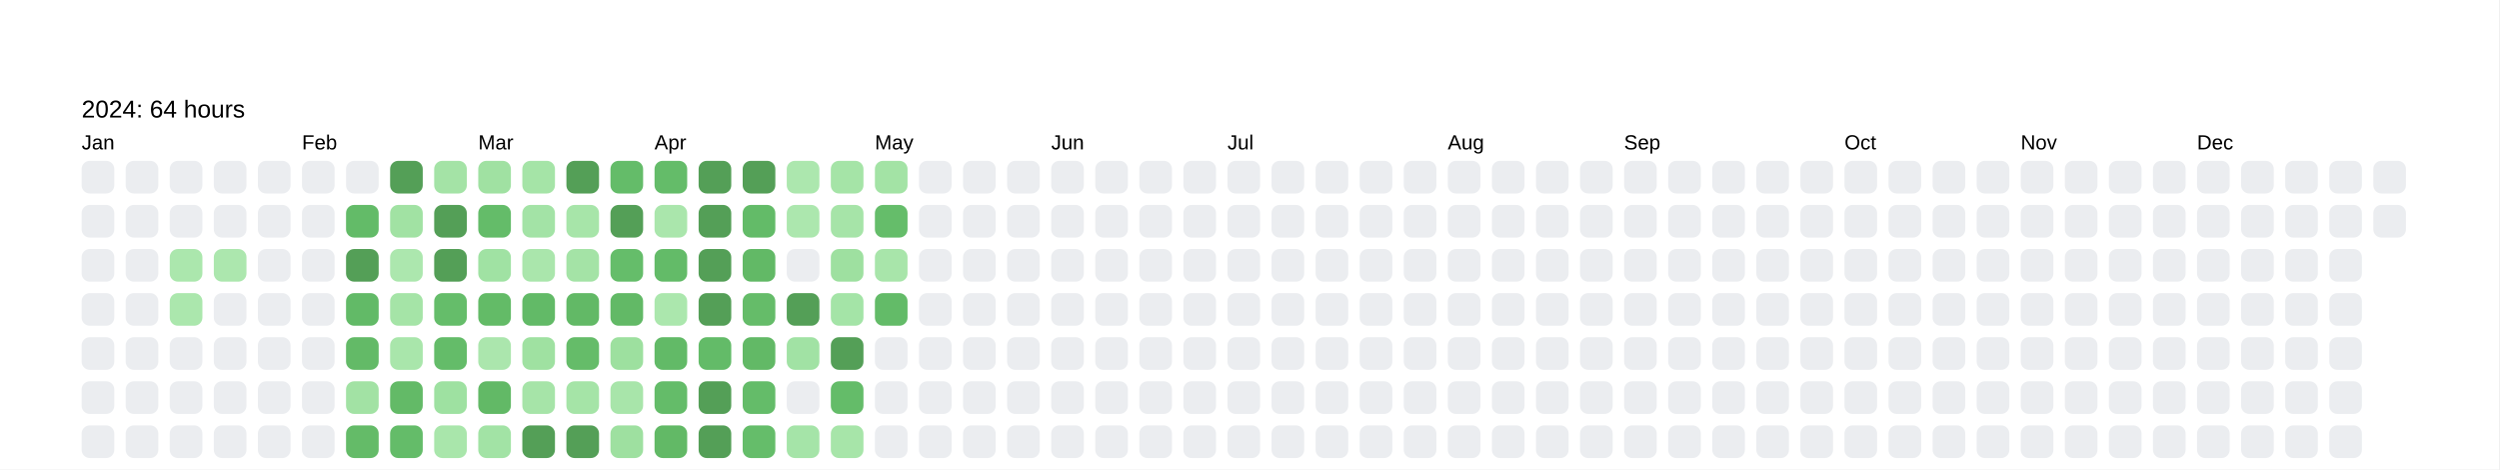
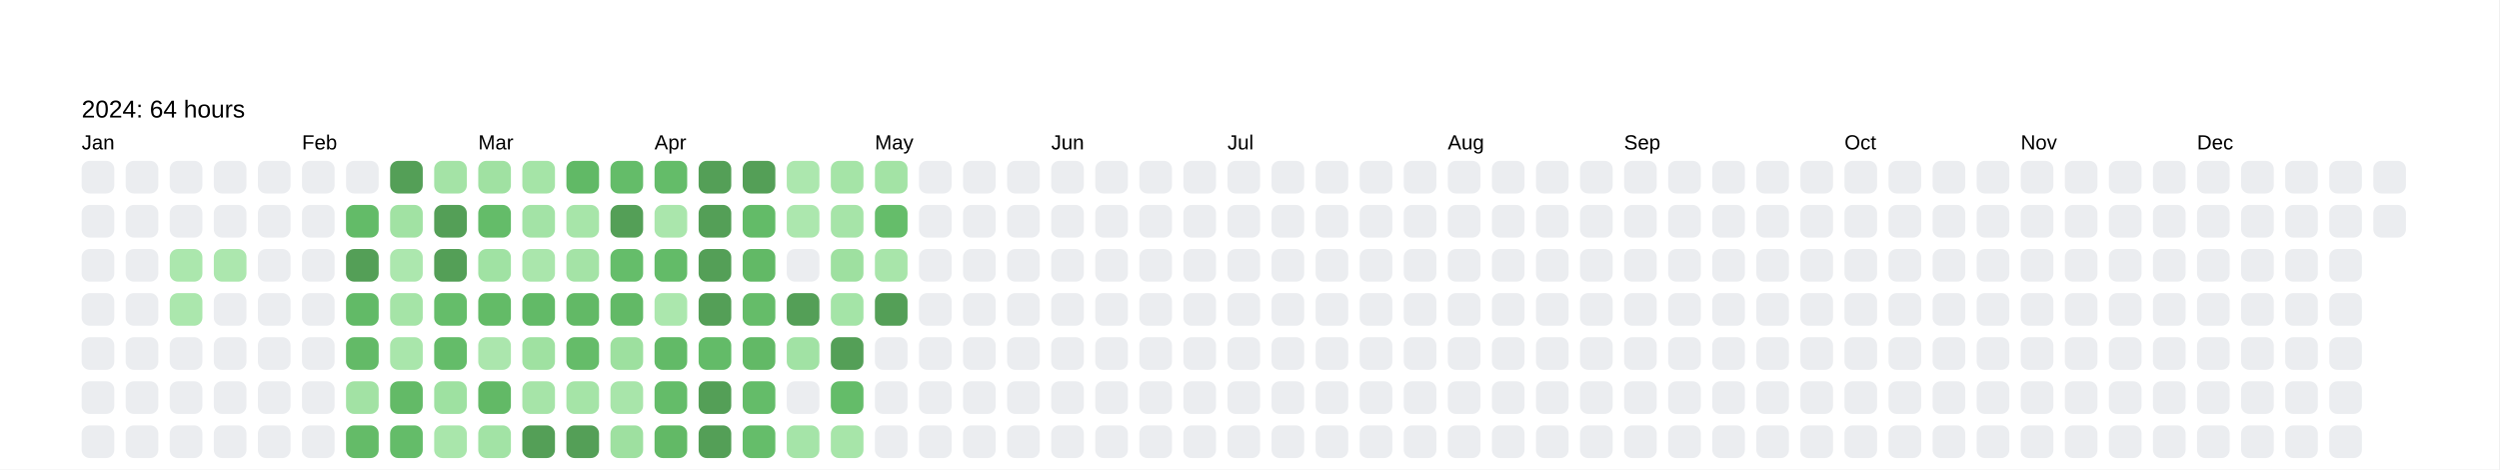
<svg xmlns="http://www.w3.org/2000/svg" baseProfile="full" height="57.5mm" version="1.1" viewBox="0,0,306.2,57.5" width="306.2mm">
  <defs />
  <rect fill="#FFFFFF" height="57.5" width="306.2" x="0" y="0" />
  <text fill="#000000" style="font-size:6px; font-family:Arial; font-weight:bold;" x="10" y="10" />
  <text fill="#000000" style="font-size:3px; font-family:Arial;" x="10" y="14.4">2024: 64 hours</text>
  <text fill="#000000" style="font-size:2.5px; font-family:Arial" x="10" y="18.3">Jan</text>
  <rect fill="#EBEDF0" height="4" rx="1" ry="1" width="4" x="10" y="19.7" />
  <rect fill="#EBEDF0" height="4" rx="1" ry="1" width="4" x="10" y="25.1" />
  <rect fill="#EBEDF0" height="4" rx="1" ry="1" width="4" x="10" y="30.5" />
  <rect fill="#EBEDF0" height="4" rx="1" ry="1" width="4" x="10" y="35.9" />
  <rect fill="#EBEDF0" height="4" rx="1" ry="1" width="4" x="10" y="41.3" />
  <rect fill="#EBEDF0" height="4" rx="1" ry="1" width="4" x="10" y="46.7" />
  <rect fill="#EBEDF0" height="4" rx="1" ry="1" width="4" x="10" y="52.1" />
  <rect fill="#EBEDF0" height="4" rx="1" ry="1" width="4" x="15.4" y="19.7" />
  <rect fill="#EBEDF0" height="4" rx="1" ry="1" width="4" x="15.4" y="25.1" />
  <rect fill="#EBEDF0" height="4" rx="1" ry="1" width="4" x="15.4" y="30.5" />
  <rect fill="#EBEDF0" height="4" rx="1" ry="1" width="4" x="15.4" y="35.9" />
  <rect fill="#EBEDF0" height="4" rx="1" ry="1" width="4" x="15.4" y="41.3" />
  <rect fill="#EBEDF0" height="4" rx="1" ry="1" width="4" x="15.4" y="46.7" />
  <rect fill="#EBEDF0" height="4" rx="1" ry="1" width="4" x="15.4" y="52.1" />
  <rect fill="#EBEDF0" height="4" rx="1" ry="1" width="4" x="20.8" y="19.7" />
  <rect fill="#EBEDF0" height="4" rx="1" ry="1" width="4" x="20.8" y="25.1" />
  <rect fill="#abe7ad" height="4" rx="1" ry="1" width="4" x="20.8" y="30.5" />
  <rect fill="#abe7ad" height="4" rx="1" ry="1" width="4" x="20.8" y="35.9" />
  <rect fill="#EBEDF0" height="4" rx="1" ry="1" width="4" x="20.8" y="41.3" />
  <rect fill="#EBEDF0" height="4" rx="1" ry="1" width="4" x="20.8" y="46.7" />
  <rect fill="#EBEDF0" height="4" rx="1" ry="1" width="4" x="20.8" y="52.1" />
  <rect fill="#EBEDF0" height="4" rx="1" ry="1" width="4" x="26.2" y="19.7" />
  <rect fill="#EBEDF0" height="4" rx="1" ry="1" width="4" x="26.2" y="25.1" />
  <rect fill="#ace7ae" height="4" rx="1" ry="1" width="4" x="26.2" y="30.5" />
  <rect fill="#EBEDF0" height="4" rx="1" ry="1" width="4" x="26.2" y="35.9" />
  <rect fill="#EBEDF0" height="4" rx="1" ry="1" width="4" x="26.2" y="41.3" />
  <rect fill="#EBEDF0" height="4" rx="1" ry="1" width="4" x="26.2" y="46.7" />
  <rect fill="#EBEDF0" height="4" rx="1" ry="1" width="4" x="26.2" y="52.1" />
  <rect fill="#EBEDF0" height="4" rx="1" ry="1" width="4" x="31.6" y="19.7" />
  <rect fill="#EBEDF0" height="4" rx="1" ry="1" width="4" x="31.6" y="25.1" />
  <rect fill="#EBEDF0" height="4" rx="1" ry="1" width="4" x="31.6" y="30.5" />
  <rect fill="#EBEDF0" height="4" rx="1" ry="1" width="4" x="31.6" y="35.9" />
  <rect fill="#EBEDF0" height="4" rx="1" ry="1" width="4" x="31.6" y="41.3" />
  <rect fill="#EBEDF0" height="4" rx="1" ry="1" width="4" x="31.6" y="46.7" />
  <rect fill="#EBEDF0" height="4" rx="1" ry="1" width="4" x="31.6" y="52.1" />
  <text fill="#000000" style="font-size:2.5px; font-family:Arial" x="37.0" y="18.3">Feb</text>
  <rect fill="#EBEDF0" height="4" rx="1" ry="1" width="4" x="37.0" y="19.7" />
  <rect fill="#EBEDF0" height="4" rx="1" ry="1" width="4" x="37.0" y="25.1" />
  <rect fill="#EBEDF0" height="4" rx="1" ry="1" width="4" x="37.0" y="30.5" />
  <rect fill="#EBEDF0" height="4" rx="1" ry="1" width="4" x="37.0" y="35.9" />
  <rect fill="#EBEDF0" height="4" rx="1" ry="1" width="4" x="37.0" y="41.3" />
  <rect fill="#EBEDF0" height="4" rx="1" ry="1" width="4" x="37.0" y="46.7" />
  <rect fill="#EBEDF0" height="4" rx="1" ry="1" width="4" x="37.0" y="52.1" />
  <rect fill="#EBEDF0" height="4" rx="1" ry="1" width="4" x="42.4" y="19.7" />
  <rect fill="#63bb68" height="4" rx="1" ry="1" width="4" x="42.4" y="25.1" />
  <rect fill="#549F57" height="4" rx="1" ry="1" width="4" x="42.4" y="30.5" />
  <rect fill="#62ba67" height="4" rx="1" ry="1" width="4" x="42.4" y="35.9" />
  <rect fill="#63ba67" height="4" rx="1" ry="1" width="4" x="42.4" y="41.3" />
  <rect fill="#a2e2a4" height="4" rx="1" ry="1" width="4" x="42.4" y="46.7" />
  <rect fill="#64bb68" height="4" rx="1" ry="1" width="4" x="42.4" y="52.1" />
  <rect fill="#549F57" height="4" rx="1" ry="1" width="4" x="47.8" y="19.7" />
  <rect fill="#a1e2a3" height="4" rx="1" ry="1" width="4" x="47.8" y="25.1" />
  <rect fill="#ace7ae" height="4" rx="1" ry="1" width="4" x="47.8" y="30.5" />
  <rect fill="#a5e4a7" height="4" rx="1" ry="1" width="4" x="47.8" y="35.9" />
  <rect fill="#a9e6ab" height="4" rx="1" ry="1" width="4" x="47.8" y="41.3" />
  <rect fill="#63ba67" height="4" rx="1" ry="1" width="4" x="47.8" y="46.7" />
  <rect fill="#64bc69" height="4" rx="1" ry="1" width="4" x="47.8" y="52.1" />
  <rect fill="#a4e3a6" height="4" rx="1" ry="1" width="4" x="53.2" y="19.7" />
  <rect fill="#549F57" height="4" rx="1" ry="1" width="4" x="53.2" y="25.1" />
  <rect fill="#549F57" height="4" rx="1" ry="1" width="4" x="53.2" y="30.5" />
  <rect fill="#65bd6a" height="4" rx="1" ry="1" width="4" x="53.2" y="35.9" />
  <rect fill="#64bc69" height="4" rx="1" ry="1" width="4" x="53.2" y="41.3" />
  <rect fill="#9ee1a1" height="4" rx="1" ry="1" width="4" x="53.2" y="46.7" />
  <rect fill="#a9e6ab" height="4" rx="1" ry="1" width="4" x="53.2" y="52.1" />
  <text fill="#000000" style="font-size:2.5px; font-family:Arial" x="58.6" y="18.3">Mar</text>
  <rect fill="#a0e1a2" height="4" rx="1" ry="1" width="4" x="58.6" y="19.7" />
  <rect fill="#64bc69" height="4" rx="1" ry="1" width="4" x="58.6" y="25.1" />
  <rect fill="#a0e2a3" height="4" rx="1" ry="1" width="4" x="58.6" y="30.5" />
  <rect fill="#63bb67" height="4" rx="1" ry="1" width="4" x="58.6" y="35.9" />
  <rect fill="#abe6ad" height="4" rx="1" ry="1" width="4" x="58.6" y="41.3" />
  <rect fill="#62b966" height="4" rx="1" ry="1" width="4" x="58.6" y="46.7" />
  <rect fill="#a2e3a5" height="4" rx="1" ry="1" width="4" x="58.6" y="52.1" />
  <rect fill="#a5e4a7" height="4" rx="1" ry="1" width="4" x="64" y="19.7" />
  <rect fill="#a3e3a6" height="4" rx="1" ry="1" width="4" x="64" y="25.1" />
  <rect fill="#aae6ac" height="4" rx="1" ry="1" width="4" x="64" y="30.5" />
  <rect fill="#62ba67" height="4" rx="1" ry="1" width="4" x="64" y="35.9" />
  <rect fill="#9fe1a1" height="4" rx="1" ry="1" width="4" x="64" y="41.3" />
  <rect fill="#a6e4a8" height="4" rx="1" ry="1" width="4" x="64" y="46.7" />
  <rect fill="#549F57" height="4" rx="1" ry="1" width="4" x="64" y="52.1" />
-   <rect fill="#549F57" height="4" rx="1" ry="1" width="4" x="69.4" y="19.7" />
+   <rect fill="#61b966" height="4" rx="1" ry="1" width="4" x="69.4" y="19.7" />
  <rect fill="#a7e5a9" height="4" rx="1" ry="1" width="4" x="69.4" y="25.1" />
  <rect fill="#a4e3a6" height="4" rx="1" ry="1" width="4" x="69.4" y="30.5" />
  <rect fill="#62b966" height="4" rx="1" ry="1" width="4" x="69.4" y="35.9" />
  <rect fill="#65bc69" height="4" rx="1" ry="1" width="4" x="69.4" y="41.3" />
  <rect fill="#a5e4a7" height="4" rx="1" ry="1" width="4" x="69.4" y="46.7" />
  <rect fill="#549F57" height="4" rx="1" ry="1" width="4" x="69.4" y="52.1" />
  <rect fill="#64bc69" height="4" rx="1" ry="1" width="4" x="74.8" y="19.7" />
  <rect fill="#549F57" height="4" rx="1" ry="1" width="4" x="74.8" y="25.1" />
  <rect fill="#65bd6a" height="4" rx="1" ry="1" width="4" x="74.8" y="30.5" />
  <rect fill="#62b966" height="4" rx="1" ry="1" width="4" x="74.8" y="35.9" />
  <rect fill="#9de09f" height="4" rx="1" ry="1" width="4" x="74.8" y="41.3" />
  <rect fill="#a8e5aa" height="4" rx="1" ry="1" width="4" x="74.8" y="46.7" />
  <rect fill="#9ee0a0" height="4" rx="1" ry="1" width="4" x="74.8" y="52.1" />
  <text fill="#000000" style="font-size:2.5px; font-family:Arial" x="80.2" y="18.3">Apr</text>
  <rect fill="#64bc69" height="4" rx="1" ry="1" width="4" x="80.2" y="19.7" />
  <rect fill="#aae6ac" height="4" rx="1" ry="1" width="4" x="80.2" y="25.1" />
  <rect fill="#63bb68" height="4" rx="1" ry="1" width="4" x="80.2" y="30.5" />
  <rect fill="#abe7ad" height="4" rx="1" ry="1" width="4" x="80.2" y="35.9" />
  <rect fill="#62ba67" height="4" rx="1" ry="1" width="4" x="80.2" y="41.3" />
  <rect fill="#64bc69" height="4" rx="1" ry="1" width="4" x="80.2" y="46.7" />
  <rect fill="#62b966" height="4" rx="1" ry="1" width="4" x="80.2" y="52.1" />
  <rect fill="#549F57" height="4" rx="1" ry="1" width="4" x="85.6" y="19.7" />
  <rect fill="#549F57" height="4" rx="1" ry="1" width="4" x="85.6" y="25.1" />
  <rect fill="#549F57" height="4" rx="1" ry="1" width="4" x="85.6" y="30.5" />
  <rect fill="#549F57" height="4" rx="1" ry="1" width="4" x="85.6" y="35.9" />
  <rect fill="#63bb68" height="4" rx="1" ry="1" width="4" x="85.6" y="41.3" />
  <rect fill="#549F57" height="4" rx="1" ry="1" width="4" x="85.6" y="46.7" />
  <rect fill="#549F57" height="4" rx="1" ry="1" width="4" x="85.6" y="52.1" />
  <rect fill="#549F57" height="4" rx="1" ry="1" width="4" x="91" y="19.7" />
  <rect fill="#63bb68" height="4" rx="1" ry="1" width="4" x="91" y="25.1" />
  <rect fill="#62b966" height="4" rx="1" ry="1" width="4" x="91" y="30.5" />
  <rect fill="#65bc69" height="4" rx="1" ry="1" width="4" x="91" y="35.9" />
  <rect fill="#62b966" height="4" rx="1" ry="1" width="4" x="91" y="41.3" />
  <rect fill="#64bc69" height="4" rx="1" ry="1" width="4" x="91" y="46.7" />
  <rect fill="#65bd6a" height="4" rx="1" ry="1" width="4" x="91" y="52.1" />
  <rect fill="#ace7ae" height="4" rx="1" ry="1" width="4" x="96.4" y="19.7" />
  <rect fill="#ace7ae" height="4" rx="1" ry="1" width="4" x="96.4" y="25.1" />
  <rect fill="#EBEDF0" height="4" rx="1" ry="1" width="4" x="96.4" y="30.5" />
  <rect fill="#549F57" height="4" rx="1" ry="1" width="4" x="96.4" y="35.9" />
  <rect fill="#a1e2a4" height="4" rx="1" ry="1" width="4" x="96.4" y="41.3" />
  <rect fill="#EBEDF0" height="4" rx="1" ry="1" width="4" x="96.4" y="46.7" />
  <rect fill="#a5e4a8" height="4" rx="1" ry="1" width="4" x="96.4" y="52.1" />
  <rect fill="#a5e4a7" height="4" rx="1" ry="1" width="4" x="101.8" y="19.7" />
  <rect fill="#a6e4a8" height="4" rx="1" ry="1" width="4" x="101.8" y="25.1" />
  <rect fill="#9ee0a0" height="4" rx="1" ry="1" width="4" x="101.8" y="30.5" />
  <rect fill="#a4e4a7" height="4" rx="1" ry="1" width="4" x="101.8" y="35.9" />
  <rect fill="#549F57" height="4" rx="1" ry="1" width="4" x="101.8" y="41.3" />
  <rect fill="#64bc69" height="4" rx="1" ry="1" width="4" x="101.8" y="46.7" />
  <rect fill="#a7e5a9" height="4" rx="1" ry="1" width="4" x="101.8" y="52.1" />
  <text fill="#000000" style="font-size:2.5px; font-family:Arial" x="107.2" y="18.3">May</text>
  <rect fill="#a3e3a5" height="4" rx="1" ry="1" width="4" x="107.2" y="19.7" />
  <rect fill="#65bd6a" height="4" rx="1" ry="1" width="4" x="107.2" y="25.1" />
  <rect fill="#a8e5aa" height="4" rx="1" ry="1" width="4" x="107.2" y="30.5" />
-   <rect fill="#63bb68" height="4" rx="1" ry="1" width="4" x="107.2" y="35.9" />
+   <rect fill="#549F57" height="4" rx="1" ry="1" width="4" x="107.2" y="35.9" />
  <rect fill="#EBEDF0" height="4" rx="1" ry="1" width="4" x="107.2" y="41.3" />
  <rect fill="#EBEDF0" height="4" rx="1" ry="1" width="4" x="107.2" y="46.7" />
  <rect fill="#EBEDF0" height="4" rx="1" ry="1" width="4" x="107.2" y="52.1" />
  <rect fill="#EBEDF0" height="4" rx="1" ry="1" width="4" x="112.6" y="19.7" />
  <rect fill="#EBEDF0" height="4" rx="1" ry="1" width="4" x="112.6" y="25.1" />
  <rect fill="#EBEDF0" height="4" rx="1" ry="1" width="4" x="112.6" y="30.5" />
  <rect fill="#EBEDF0" height="4" rx="1" ry="1" width="4" x="112.6" y="35.9" />
  <rect fill="#EBEDF0" height="4" rx="1" ry="1" width="4" x="112.6" y="41.3" />
  <rect fill="#EBEDF0" height="4" rx="1" ry="1" width="4" x="112.6" y="46.7" />
  <rect fill="#EBEDF0" height="4" rx="1" ry="1" width="4" x="112.6" y="52.1" />
  <rect fill="#EBEDF0" height="4" rx="1" ry="1" width="4" x="118" y="19.7" />
  <rect fill="#EBEDF0" height="4" rx="1" ry="1" width="4" x="118" y="25.1" />
  <rect fill="#EBEDF0" height="4" rx="1" ry="1" width="4" x="118" y="30.5" />
  <rect fill="#EBEDF0" height="4" rx="1" ry="1" width="4" x="118" y="35.9" />
  <rect fill="#EBEDF0" height="4" rx="1" ry="1" width="4" x="118" y="41.3" />
  <rect fill="#EBEDF0" height="4" rx="1" ry="1" width="4" x="118" y="46.7" />
  <rect fill="#EBEDF0" height="4" rx="1" ry="1" width="4" x="118" y="52.1" />
  <rect fill="#EBEDF0" height="4" rx="1" ry="1" width="4" x="123.4" y="19.7" />
  <rect fill="#EBEDF0" height="4" rx="1" ry="1" width="4" x="123.4" y="25.1" />
  <rect fill="#EBEDF0" height="4" rx="1" ry="1" width="4" x="123.4" y="30.5" />
  <rect fill="#EBEDF0" height="4" rx="1" ry="1" width="4" x="123.4" y="35.9" />
  <rect fill="#EBEDF0" height="4" rx="1" ry="1" width="4" x="123.4" y="41.3" />
  <rect fill="#EBEDF0" height="4" rx="1" ry="1" width="4" x="123.4" y="46.7" />
  <rect fill="#EBEDF0" height="4" rx="1" ry="1" width="4" x="123.4" y="52.1" />
  <text fill="#000000" style="font-size:2.5px; font-family:Arial" x="128.8" y="18.3">Jun</text>
  <rect fill="#EBEDF0" height="4" rx="1" ry="1" width="4" x="128.8" y="19.7" />
  <rect fill="#EBEDF0" height="4" rx="1" ry="1" width="4" x="128.8" y="25.1" />
  <rect fill="#EBEDF0" height="4" rx="1" ry="1" width="4" x="128.8" y="30.5" />
  <rect fill="#EBEDF0" height="4" rx="1" ry="1" width="4" x="128.8" y="35.9" />
  <rect fill="#EBEDF0" height="4" rx="1" ry="1" width="4" x="128.8" y="41.3" />
  <rect fill="#EBEDF0" height="4" rx="1" ry="1" width="4" x="128.8" y="46.7" />
  <rect fill="#EBEDF0" height="4" rx="1" ry="1" width="4" x="128.8" y="52.1" />
  <rect fill="#EBEDF0" height="4" rx="1" ry="1" width="4" x="134.2" y="19.7" />
  <rect fill="#EBEDF0" height="4" rx="1" ry="1" width="4" x="134.2" y="25.1" />
  <rect fill="#EBEDF0" height="4" rx="1" ry="1" width="4" x="134.2" y="30.5" />
  <rect fill="#EBEDF0" height="4" rx="1" ry="1" width="4" x="134.2" y="35.9" />
  <rect fill="#EBEDF0" height="4" rx="1" ry="1" width="4" x="134.2" y="41.3" />
  <rect fill="#EBEDF0" height="4" rx="1" ry="1" width="4" x="134.2" y="46.7" />
  <rect fill="#EBEDF0" height="4" rx="1" ry="1" width="4" x="134.2" y="52.1" />
  <rect fill="#EBEDF0" height="4" rx="1" ry="1" width="4" x="139.6" y="19.7" />
  <rect fill="#EBEDF0" height="4" rx="1" ry="1" width="4" x="139.6" y="25.1" />
  <rect fill="#EBEDF0" height="4" rx="1" ry="1" width="4" x="139.6" y="30.5" />
  <rect fill="#EBEDF0" height="4" rx="1" ry="1" width="4" x="139.6" y="35.9" />
  <rect fill="#EBEDF0" height="4" rx="1" ry="1" width="4" x="139.6" y="41.3" />
  <rect fill="#EBEDF0" height="4" rx="1" ry="1" width="4" x="139.6" y="46.7" />
  <rect fill="#EBEDF0" height="4" rx="1" ry="1" width="4" x="139.6" y="52.1" />
  <rect fill="#EBEDF0" height="4" rx="1" ry="1" width="4" x="145" y="19.7" />
  <rect fill="#EBEDF0" height="4" rx="1" ry="1" width="4" x="145" y="25.1" />
  <rect fill="#EBEDF0" height="4" rx="1" ry="1" width="4" x="145" y="30.5" />
  <rect fill="#EBEDF0" height="4" rx="1" ry="1" width="4" x="145" y="35.9" />
  <rect fill="#EBEDF0" height="4" rx="1" ry="1" width="4" x="145" y="41.3" />
  <rect fill="#EBEDF0" height="4" rx="1" ry="1" width="4" x="145" y="46.7" />
  <rect fill="#EBEDF0" height="4" rx="1" ry="1" width="4" x="145" y="52.1" />
  <text fill="#000000" style="font-size:2.5px; font-family:Arial" x="150.4" y="18.3">Jul</text>
  <rect fill="#EBEDF0" height="4" rx="1" ry="1" width="4" x="150.4" y="19.7" />
  <rect fill="#EBEDF0" height="4" rx="1" ry="1" width="4" x="150.4" y="25.1" />
  <rect fill="#EBEDF0" height="4" rx="1" ry="1" width="4" x="150.4" y="30.5" />
  <rect fill="#EBEDF0" height="4" rx="1" ry="1" width="4" x="150.4" y="35.9" />
  <rect fill="#EBEDF0" height="4" rx="1" ry="1" width="4" x="150.4" y="41.3" />
  <rect fill="#EBEDF0" height="4" rx="1" ry="1" width="4" x="150.4" y="46.7" />
  <rect fill="#EBEDF0" height="4" rx="1" ry="1" width="4" x="150.4" y="52.1" />
  <rect fill="#EBEDF0" height="4" rx="1" ry="1" width="4" x="155.8" y="19.7" />
  <rect fill="#EBEDF0" height="4" rx="1" ry="1" width="4" x="155.8" y="25.1" />
  <rect fill="#EBEDF0" height="4" rx="1" ry="1" width="4" x="155.8" y="30.5" />
  <rect fill="#EBEDF0" height="4" rx="1" ry="1" width="4" x="155.8" y="35.9" />
  <rect fill="#EBEDF0" height="4" rx="1" ry="1" width="4" x="155.8" y="41.3" />
  <rect fill="#EBEDF0" height="4" rx="1" ry="1" width="4" x="155.8" y="46.7" />
  <rect fill="#EBEDF0" height="4" rx="1" ry="1" width="4" x="155.8" y="52.1" />
  <rect fill="#EBEDF0" height="4" rx="1" ry="1" width="4" x="161.2" y="19.7" />
  <rect fill="#EBEDF0" height="4" rx="1" ry="1" width="4" x="161.2" y="25.1" />
  <rect fill="#EBEDF0" height="4" rx="1" ry="1" width="4" x="161.2" y="30.5" />
  <rect fill="#EBEDF0" height="4" rx="1" ry="1" width="4" x="161.2" y="35.9" />
  <rect fill="#EBEDF0" height="4" rx="1" ry="1" width="4" x="161.2" y="41.3" />
  <rect fill="#EBEDF0" height="4" rx="1" ry="1" width="4" x="161.2" y="46.7" />
  <rect fill="#EBEDF0" height="4" rx="1" ry="1" width="4" x="161.2" y="52.1" />
  <rect fill="#EBEDF0" height="4" rx="1" ry="1" width="4" x="166.6" y="19.7" />
  <rect fill="#EBEDF0" height="4" rx="1" ry="1" width="4" x="166.6" y="25.1" />
  <rect fill="#EBEDF0" height="4" rx="1" ry="1" width="4" x="166.6" y="30.5" />
  <rect fill="#EBEDF0" height="4" rx="1" ry="1" width="4" x="166.6" y="35.9" />
  <rect fill="#EBEDF0" height="4" rx="1" ry="1" width="4" x="166.6" y="41.3" />
  <rect fill="#EBEDF0" height="4" rx="1" ry="1" width="4" x="166.6" y="46.7" />
  <rect fill="#EBEDF0" height="4" rx="1" ry="1" width="4" x="166.6" y="52.1" />
  <rect fill="#EBEDF0" height="4" rx="1" ry="1" width="4" x="172" y="19.7" />
  <rect fill="#EBEDF0" height="4" rx="1" ry="1" width="4" x="172" y="25.1" />
  <rect fill="#EBEDF0" height="4" rx="1" ry="1" width="4" x="172" y="30.5" />
  <rect fill="#EBEDF0" height="4" rx="1" ry="1" width="4" x="172" y="35.9" />
  <rect fill="#EBEDF0" height="4" rx="1" ry="1" width="4" x="172" y="41.3" />
  <rect fill="#EBEDF0" height="4" rx="1" ry="1" width="4" x="172" y="46.7" />
  <rect fill="#EBEDF0" height="4" rx="1" ry="1" width="4" x="172" y="52.1" />
  <text fill="#000000" style="font-size:2.5px; font-family:Arial" x="177.4" y="18.3">Aug</text>
  <rect fill="#EBEDF0" height="4" rx="1" ry="1" width="4" x="177.4" y="19.7" />
  <rect fill="#EBEDF0" height="4" rx="1" ry="1" width="4" x="177.4" y="25.1" />
  <rect fill="#EBEDF0" height="4" rx="1" ry="1" width="4" x="177.4" y="30.5" />
  <rect fill="#EBEDF0" height="4" rx="1" ry="1" width="4" x="177.4" y="35.9" />
  <rect fill="#EBEDF0" height="4" rx="1" ry="1" width="4" x="177.4" y="41.3" />
  <rect fill="#EBEDF0" height="4" rx="1" ry="1" width="4" x="177.4" y="46.7" />
  <rect fill="#EBEDF0" height="4" rx="1" ry="1" width="4" x="177.4" y="52.1" />
  <rect fill="#EBEDF0" height="4" rx="1" ry="1" width="4" x="182.8" y="19.7" />
  <rect fill="#EBEDF0" height="4" rx="1" ry="1" width="4" x="182.8" y="25.1" />
  <rect fill="#EBEDF0" height="4" rx="1" ry="1" width="4" x="182.8" y="30.5" />
  <rect fill="#EBEDF0" height="4" rx="1" ry="1" width="4" x="182.8" y="35.9" />
  <rect fill="#EBEDF0" height="4" rx="1" ry="1" width="4" x="182.8" y="41.3" />
  <rect fill="#EBEDF0" height="4" rx="1" ry="1" width="4" x="182.8" y="46.7" />
  <rect fill="#EBEDF0" height="4" rx="1" ry="1" width="4" x="182.8" y="52.1" />
  <rect fill="#EBEDF0" height="4" rx="1" ry="1" width="4" x="188.2" y="19.7" />
  <rect fill="#EBEDF0" height="4" rx="1" ry="1" width="4" x="188.2" y="25.1" />
  <rect fill="#EBEDF0" height="4" rx="1" ry="1" width="4" x="188.2" y="30.5" />
  <rect fill="#EBEDF0" height="4" rx="1" ry="1" width="4" x="188.2" y="35.9" />
  <rect fill="#EBEDF0" height="4" rx="1" ry="1" width="4" x="188.2" y="41.3" />
  <rect fill="#EBEDF0" height="4" rx="1" ry="1" width="4" x="188.2" y="46.7" />
  <rect fill="#EBEDF0" height="4" rx="1" ry="1" width="4" x="188.2" y="52.1" />
  <rect fill="#EBEDF0" height="4" rx="1" ry="1" width="4" x="193.6" y="19.7" />
  <rect fill="#EBEDF0" height="4" rx="1" ry="1" width="4" x="193.6" y="25.1" />
  <rect fill="#EBEDF0" height="4" rx="1" ry="1" width="4" x="193.6" y="30.5" />
  <rect fill="#EBEDF0" height="4" rx="1" ry="1" width="4" x="193.6" y="35.9" />
  <rect fill="#EBEDF0" height="4" rx="1" ry="1" width="4" x="193.6" y="41.3" />
  <rect fill="#EBEDF0" height="4" rx="1" ry="1" width="4" x="193.6" y="46.7" />
  <rect fill="#EBEDF0" height="4" rx="1" ry="1" width="4" x="193.6" y="52.1" />
  <text fill="#000000" style="font-size:2.5px; font-family:Arial" x="199" y="18.3">Sep</text>
  <rect fill="#EBEDF0" height="4" rx="1" ry="1" width="4" x="199" y="19.7" />
  <rect fill="#EBEDF0" height="4" rx="1" ry="1" width="4" x="199" y="25.1" />
  <rect fill="#EBEDF0" height="4" rx="1" ry="1" width="4" x="199" y="30.5" />
  <rect fill="#EBEDF0" height="4" rx="1" ry="1" width="4" x="199" y="35.9" />
  <rect fill="#EBEDF0" height="4" rx="1" ry="1" width="4" x="199" y="41.3" />
  <rect fill="#EBEDF0" height="4" rx="1" ry="1" width="4" x="199" y="46.7" />
  <rect fill="#EBEDF0" height="4" rx="1" ry="1" width="4" x="199" y="52.1" />
  <rect fill="#EBEDF0" height="4" rx="1" ry="1" width="4" x="204.4" y="19.7" />
  <rect fill="#EBEDF0" height="4" rx="1" ry="1" width="4" x="204.4" y="25.1" />
  <rect fill="#EBEDF0" height="4" rx="1" ry="1" width="4" x="204.4" y="30.5" />
  <rect fill="#EBEDF0" height="4" rx="1" ry="1" width="4" x="204.4" y="35.9" />
  <rect fill="#EBEDF0" height="4" rx="1" ry="1" width="4" x="204.4" y="41.3" />
  <rect fill="#EBEDF0" height="4" rx="1" ry="1" width="4" x="204.4" y="46.7" />
  <rect fill="#EBEDF0" height="4" rx="1" ry="1" width="4" x="204.4" y="52.1" />
  <rect fill="#EBEDF0" height="4" rx="1" ry="1" width="4" x="209.8" y="19.7" />
  <rect fill="#EBEDF0" height="4" rx="1" ry="1" width="4" x="209.8" y="25.1" />
  <rect fill="#EBEDF0" height="4" rx="1" ry="1" width="4" x="209.8" y="30.5" />
  <rect fill="#EBEDF0" height="4" rx="1" ry="1" width="4" x="209.8" y="35.9" />
  <rect fill="#EBEDF0" height="4" rx="1" ry="1" width="4" x="209.8" y="41.3" />
  <rect fill="#EBEDF0" height="4" rx="1" ry="1" width="4" x="209.8" y="46.7" />
  <rect fill="#EBEDF0" height="4" rx="1" ry="1" width="4" x="209.8" y="52.1" />
  <rect fill="#EBEDF0" height="4" rx="1" ry="1" width="4" x="215.2" y="19.7" />
  <rect fill="#EBEDF0" height="4" rx="1" ry="1" width="4" x="215.2" y="25.1" />
  <rect fill="#EBEDF0" height="4" rx="1" ry="1" width="4" x="215.2" y="30.5" />
  <rect fill="#EBEDF0" height="4" rx="1" ry="1" width="4" x="215.2" y="35.9" />
  <rect fill="#EBEDF0" height="4" rx="1" ry="1" width="4" x="215.2" y="41.3" />
  <rect fill="#EBEDF0" height="4" rx="1" ry="1" width="4" x="215.2" y="46.7" />
  <rect fill="#EBEDF0" height="4" rx="1" ry="1" width="4" x="215.2" y="52.1" />
  <rect fill="#EBEDF0" height="4" rx="1" ry="1" width="4" x="220.6" y="19.7" />
  <rect fill="#EBEDF0" height="4" rx="1" ry="1" width="4" x="220.6" y="25.1" />
  <rect fill="#EBEDF0" height="4" rx="1" ry="1" width="4" x="220.6" y="30.5" />
  <rect fill="#EBEDF0" height="4" rx="1" ry="1" width="4" x="220.6" y="35.9" />
  <rect fill="#EBEDF0" height="4" rx="1" ry="1" width="4" x="220.6" y="41.3" />
  <rect fill="#EBEDF0" height="4" rx="1" ry="1" width="4" x="220.6" y="46.7" />
  <rect fill="#EBEDF0" height="4" rx="1" ry="1" width="4" x="220.6" y="52.1" />
  <text fill="#000000" style="font-size:2.5px; font-family:Arial" x="226" y="18.3">Oct</text>
  <rect fill="#EBEDF0" height="4" rx="1" ry="1" width="4" x="226" y="19.7" />
  <rect fill="#EBEDF0" height="4" rx="1" ry="1" width="4" x="226" y="25.1" />
  <rect fill="#EBEDF0" height="4" rx="1" ry="1" width="4" x="226" y="30.5" />
  <rect fill="#EBEDF0" height="4" rx="1" ry="1" width="4" x="226" y="35.9" />
  <rect fill="#EBEDF0" height="4" rx="1" ry="1" width="4" x="226" y="41.3" />
  <rect fill="#EBEDF0" height="4" rx="1" ry="1" width="4" x="226" y="46.7" />
  <rect fill="#EBEDF0" height="4" rx="1" ry="1" width="4" x="226" y="52.1" />
  <rect fill="#EBEDF0" height="4" rx="1" ry="1" width="4" x="231.4" y="19.7" />
  <rect fill="#EBEDF0" height="4" rx="1" ry="1" width="4" x="231.4" y="25.1" />
  <rect fill="#EBEDF0" height="4" rx="1" ry="1" width="4" x="231.4" y="30.5" />
  <rect fill="#EBEDF0" height="4" rx="1" ry="1" width="4" x="231.4" y="35.9" />
  <rect fill="#EBEDF0" height="4" rx="1" ry="1" width="4" x="231.4" y="41.3" />
  <rect fill="#EBEDF0" height="4" rx="1" ry="1" width="4" x="231.4" y="46.7" />
  <rect fill="#EBEDF0" height="4" rx="1" ry="1" width="4" x="231.4" y="52.1" />
  <rect fill="#EBEDF0" height="4" rx="1" ry="1" width="4" x="236.8" y="19.7" />
  <rect fill="#EBEDF0" height="4" rx="1" ry="1" width="4" x="236.8" y="25.1" />
  <rect fill="#EBEDF0" height="4" rx="1" ry="1" width="4" x="236.8" y="30.5" />
  <rect fill="#EBEDF0" height="4" rx="1" ry="1" width="4" x="236.8" y="35.9" />
  <rect fill="#EBEDF0" height="4" rx="1" ry="1" width="4" x="236.8" y="41.3" />
  <rect fill="#EBEDF0" height="4" rx="1" ry="1" width="4" x="236.8" y="46.7" />
  <rect fill="#EBEDF0" height="4" rx="1" ry="1" width="4" x="236.8" y="52.1" />
  <rect fill="#EBEDF0" height="4" rx="1" ry="1" width="4" x="242.2" y="19.7" />
  <rect fill="#EBEDF0" height="4" rx="1" ry="1" width="4" x="242.2" y="25.1" />
  <rect fill="#EBEDF0" height="4" rx="1" ry="1" width="4" x="242.2" y="30.5" />
  <rect fill="#EBEDF0" height="4" rx="1" ry="1" width="4" x="242.2" y="35.9" />
  <rect fill="#EBEDF0" height="4" rx="1" ry="1" width="4" x="242.2" y="41.3" />
  <rect fill="#EBEDF0" height="4" rx="1" ry="1" width="4" x="242.2" y="46.7" />
  <rect fill="#EBEDF0" height="4" rx="1" ry="1" width="4" x="242.2" y="52.1" />
  <text fill="#000000" style="font-size:2.5px; font-family:Arial" x="247.6" y="18.3">Nov</text>
  <rect fill="#EBEDF0" height="4" rx="1" ry="1" width="4" x="247.6" y="19.7" />
  <rect fill="#EBEDF0" height="4" rx="1" ry="1" width="4" x="247.6" y="25.1" />
  <rect fill="#EBEDF0" height="4" rx="1" ry="1" width="4" x="247.6" y="30.5" />
  <rect fill="#EBEDF0" height="4" rx="1" ry="1" width="4" x="247.6" y="35.9" />
  <rect fill="#EBEDF0" height="4" rx="1" ry="1" width="4" x="247.6" y="41.3" />
  <rect fill="#EBEDF0" height="4" rx="1" ry="1" width="4" x="247.6" y="46.7" />
  <rect fill="#EBEDF0" height="4" rx="1" ry="1" width="4" x="247.6" y="52.1" />
  <rect fill="#EBEDF0" height="4" rx="1" ry="1" width="4" x="253" y="19.7" />
  <rect fill="#EBEDF0" height="4" rx="1" ry="1" width="4" x="253" y="25.1" />
  <rect fill="#EBEDF0" height="4" rx="1" ry="1" width="4" x="253" y="30.5" />
  <rect fill="#EBEDF0" height="4" rx="1" ry="1" width="4" x="253" y="35.9" />
  <rect fill="#EBEDF0" height="4" rx="1" ry="1" width="4" x="253" y="41.3" />
  <rect fill="#EBEDF0" height="4" rx="1" ry="1" width="4" x="253" y="46.7" />
  <rect fill="#EBEDF0" height="4" rx="1" ry="1" width="4" x="253" y="52.1" />
  <rect fill="#EBEDF0" height="4" rx="1" ry="1" width="4" x="258.4" y="19.7" />
  <rect fill="#EBEDF0" height="4" rx="1" ry="1" width="4" x="258.4" y="25.1" />
  <rect fill="#EBEDF0" height="4" rx="1" ry="1" width="4" x="258.4" y="30.5" />
  <rect fill="#EBEDF0" height="4" rx="1" ry="1" width="4" x="258.4" y="35.9" />
  <rect fill="#EBEDF0" height="4" rx="1" ry="1" width="4" x="258.4" y="41.3" />
  <rect fill="#EBEDF0" height="4" rx="1" ry="1" width="4" x="258.4" y="46.7" />
  <rect fill="#EBEDF0" height="4" rx="1" ry="1" width="4" x="258.4" y="52.1" />
  <rect fill="#EBEDF0" height="4" rx="1" ry="1" width="4" x="263.8" y="19.7" />
  <rect fill="#EBEDF0" height="4" rx="1" ry="1" width="4" x="263.8" y="25.1" />
  <rect fill="#EBEDF0" height="4" rx="1" ry="1" width="4" x="263.8" y="30.5" />
  <rect fill="#EBEDF0" height="4" rx="1" ry="1" width="4" x="263.8" y="35.9" />
  <rect fill="#EBEDF0" height="4" rx="1" ry="1" width="4" x="263.8" y="41.3" />
  <rect fill="#EBEDF0" height="4" rx="1" ry="1" width="4" x="263.8" y="46.7" />
  <rect fill="#EBEDF0" height="4" rx="1" ry="1" width="4" x="263.8" y="52.1" />
  <text fill="#000000" style="font-size:2.5px; font-family:Arial" x="269.2" y="18.3">Dec</text>
  <rect fill="#EBEDF0" height="4" rx="1" ry="1" width="4" x="269.2" y="19.7" />
  <rect fill="#EBEDF0" height="4" rx="1" ry="1" width="4" x="269.2" y="25.1" />
  <rect fill="#EBEDF0" height="4" rx="1" ry="1" width="4" x="269.2" y="30.5" />
  <rect fill="#EBEDF0" height="4" rx="1" ry="1" width="4" x="269.2" y="35.9" />
  <rect fill="#EBEDF0" height="4" rx="1" ry="1" width="4" x="269.2" y="41.3" />
  <rect fill="#EBEDF0" height="4" rx="1" ry="1" width="4" x="269.2" y="46.7" />
  <rect fill="#EBEDF0" height="4" rx="1" ry="1" width="4" x="269.2" y="52.1" />
  <rect fill="#EBEDF0" height="4" rx="1" ry="1" width="4" x="274.6" y="19.7" />
  <rect fill="#EBEDF0" height="4" rx="1" ry="1" width="4" x="274.6" y="25.1" />
  <rect fill="#EBEDF0" height="4" rx="1" ry="1" width="4" x="274.6" y="30.5" />
  <rect fill="#EBEDF0" height="4" rx="1" ry="1" width="4" x="274.6" y="35.9" />
  <rect fill="#EBEDF0" height="4" rx="1" ry="1" width="4" x="274.6" y="41.3" />
  <rect fill="#EBEDF0" height="4" rx="1" ry="1" width="4" x="274.6" y="46.7" />
  <rect fill="#EBEDF0" height="4" rx="1" ry="1" width="4" x="274.6" y="52.1" />
  <rect fill="#EBEDF0" height="4" rx="1" ry="1" width="4" x="280" y="19.7" />
  <rect fill="#EBEDF0" height="4" rx="1" ry="1" width="4" x="280" y="25.1" />
  <rect fill="#EBEDF0" height="4" rx="1" ry="1" width="4" x="280" y="30.5" />
  <rect fill="#EBEDF0" height="4" rx="1" ry="1" width="4" x="280" y="35.9" />
  <rect fill="#EBEDF0" height="4" rx="1" ry="1" width="4" x="280" y="41.3" />
  <rect fill="#EBEDF0" height="4" rx="1" ry="1" width="4" x="280" y="46.7" />
  <rect fill="#EBEDF0" height="4" rx="1" ry="1" width="4" x="280" y="52.1" />
  <rect fill="#EBEDF0" height="4" rx="1" ry="1" width="4" x="285.4" y="19.7" />
  <rect fill="#EBEDF0" height="4" rx="1" ry="1" width="4" x="285.4" y="25.1" />
  <rect fill="#EBEDF0" height="4" rx="1" ry="1" width="4" x="285.4" y="30.5" />
  <rect fill="#EBEDF0" height="4" rx="1" ry="1" width="4" x="285.4" y="35.9" />
  <rect fill="#EBEDF0" height="4" rx="1" ry="1" width="4" x="285.4" y="41.3" />
  <rect fill="#EBEDF0" height="4" rx="1" ry="1" width="4" x="285.4" y="46.7" />
  <rect fill="#EBEDF0" height="4" rx="1" ry="1" width="4" x="285.4" y="52.1" />
  <rect fill="#EBEDF0" height="4" rx="1" ry="1" width="4" x="290.8" y="19.7" />
  <rect fill="#EBEDF0" height="4" rx="1" ry="1" width="4" x="290.8" y="25.1" />
</svg>
